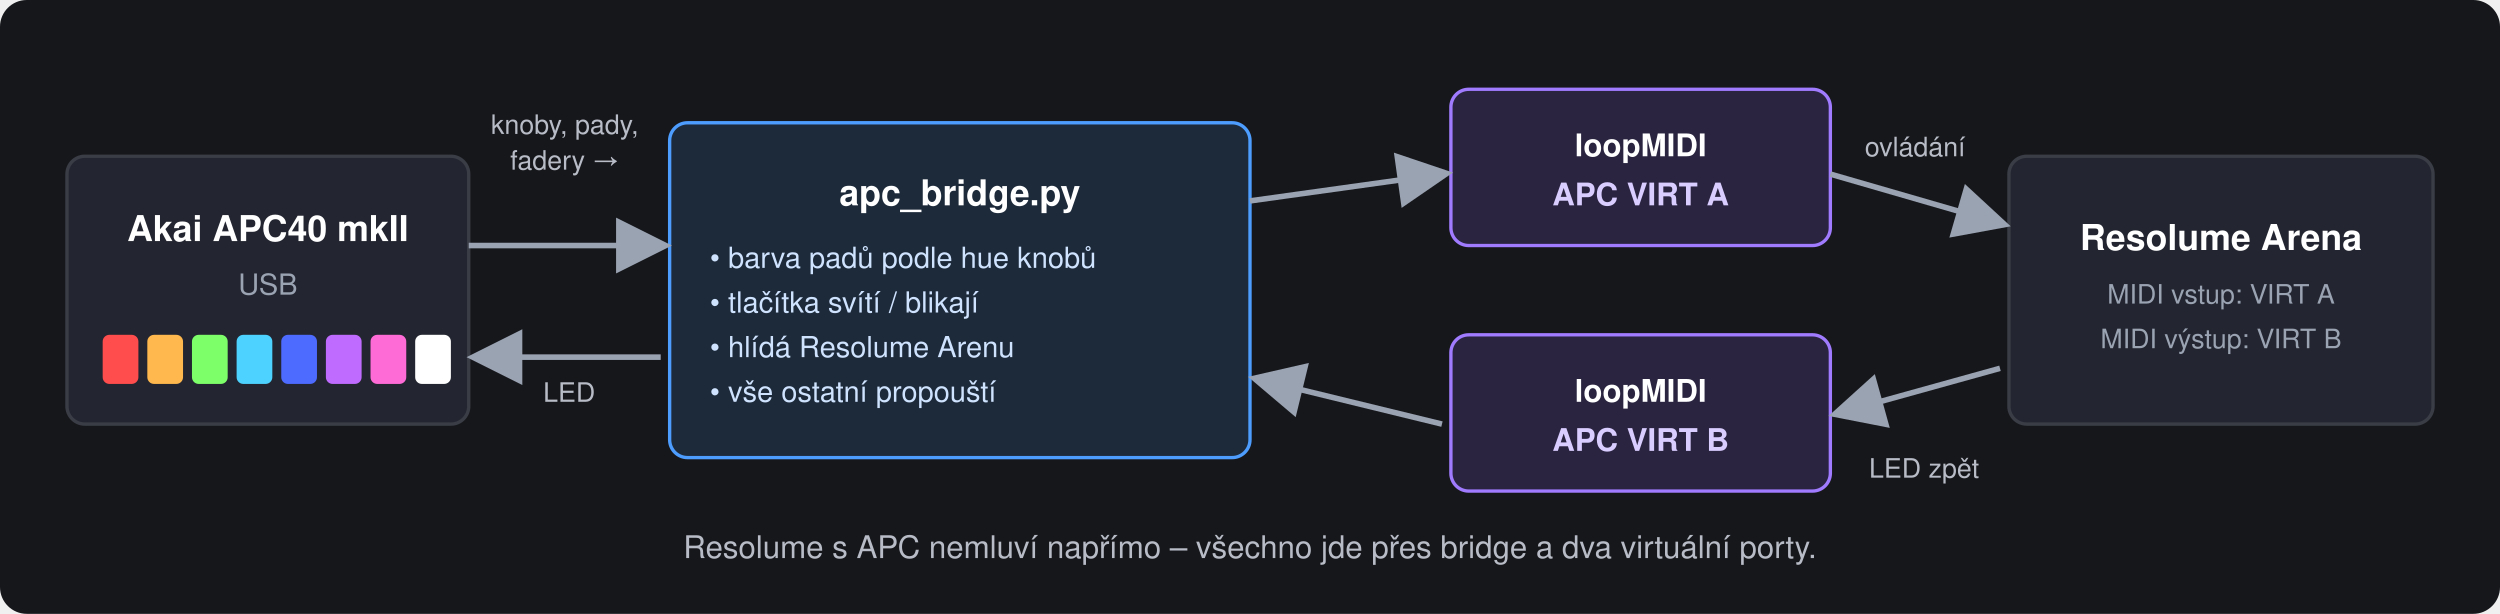
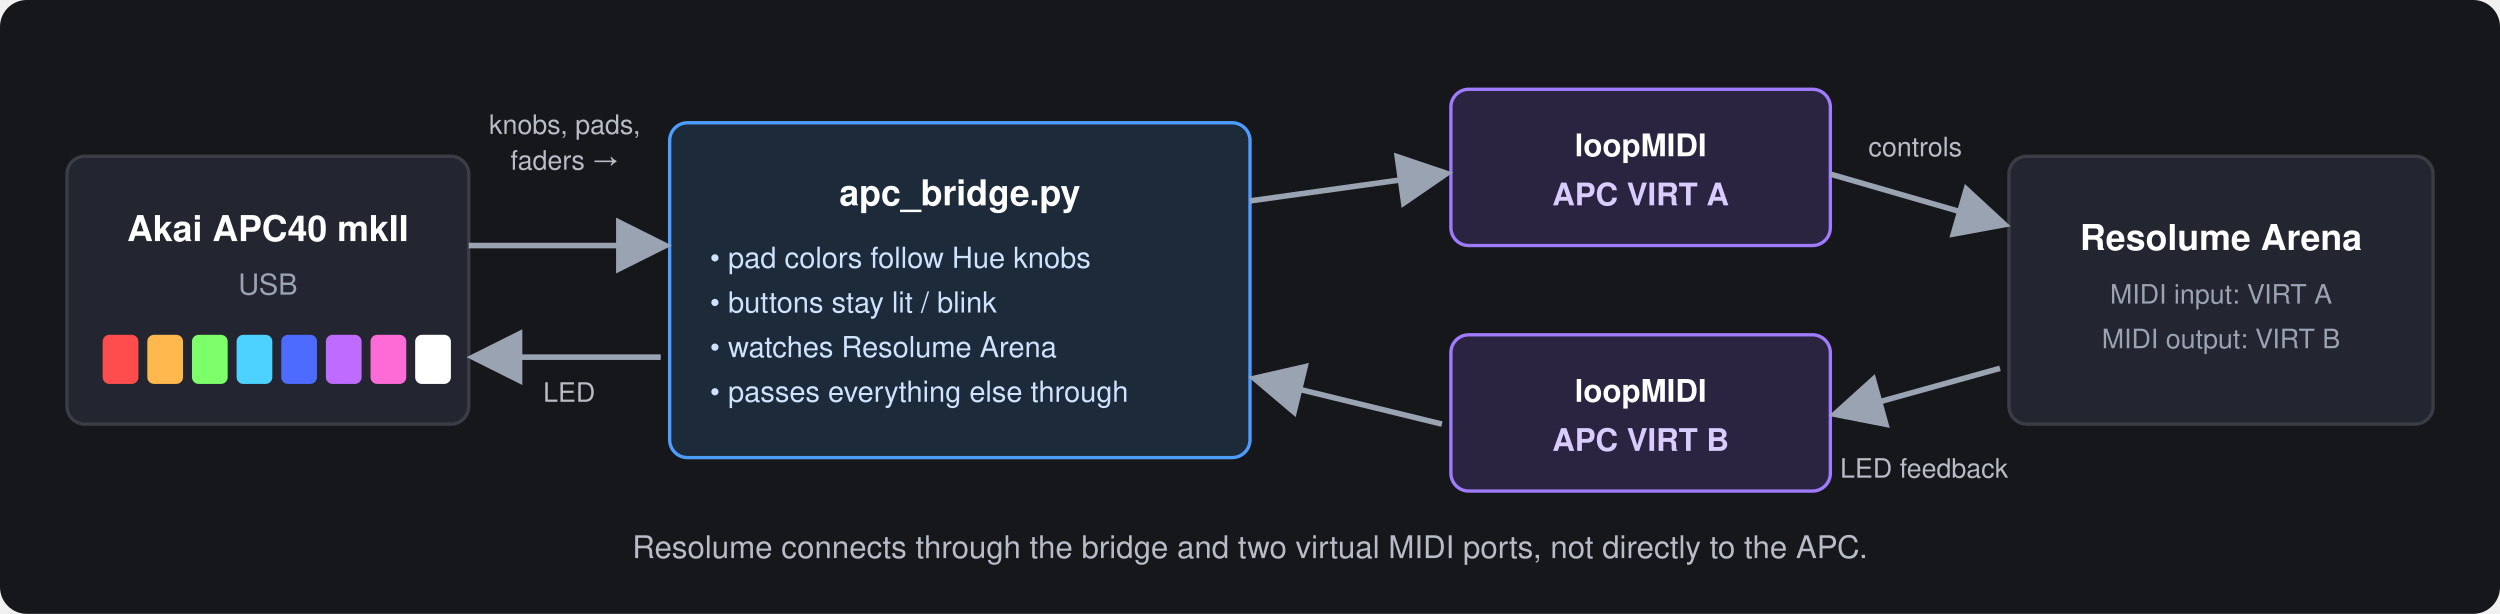
<svg xmlns="http://www.w3.org/2000/svg" width="1120" height="275" viewBox="0 0 1120 275" font-family="Segoe UI,Helvetica,Arial,sans-serif">
  <rect width="1120" height="275" rx="12" fill="#16171b" />
  <defs>
    <marker id="ah" markerWidth="10" markerHeight="10" refX="8" refY="5" orient="auto">
      <path d="M0,0 L10,5 L0,10 z" fill="#9aa3b2" />
    </marker>
  </defs>
  <rect x="30" y="70" width="180" height="120" rx="8" fill="#232530" stroke="#3a3d46" stroke-width="1.5" />
  <text x="120" y="108" font-size="16" fill="#fff" font-weight="700" text-anchor="middle">Akai APC40 mkII</text>
  <text x="120" y="132" font-size="13" fill="#9aa3b2" font-weight="400" text-anchor="middle">USB</text>
  <rect x="46" y="150" width="16" height="22" rx="3" fill="#ff4d4d" />
  <rect x="66" y="150" width="16" height="22" rx="3" fill="#ffb84d" />
  <rect x="86" y="150" width="16" height="22" rx="3" fill="#7dff6a" />
  <rect x="106" y="150" width="16" height="22" rx="3" fill="#4dd2ff" />
  <rect x="126" y="150" width="16" height="22" rx="3" fill="#4d6bff" />
  <rect x="146" y="150" width="16" height="22" rx="3" fill="#c06bff" />
  <rect x="166" y="150" width="16" height="22" rx="3" fill="#ff6bd6" />
  <rect x="186" y="150" width="16" height="22" rx="3" fill="#ffffff" />
  <rect x="300" y="55" width="260" height="150" rx="8" fill="#1d2a3a" stroke="#4d9dff" stroke-width="1.5" />
  <text x="430" y="92" font-size="16" fill="#fff" font-weight="700" text-anchor="middle">apc_bridge.py</text>
-   <text x="318" y="120" font-size="13" fill="#cfe3ff" font-weight="400" text-anchor="start">• barva padů podle hue knobů</text>
-   <text x="318" y="140" font-size="13" fill="#cfe3ff" font-weight="400" text-anchor="start">• tlačítka svítí / blikají</text>
-   <text x="318" y="160" font-size="13" fill="#cfe3ff" font-weight="400" text-anchor="start">• hlídá Resolume Arenu</text>
-   <text x="318" y="180" font-size="13" fill="#cfe3ff" font-weight="400" text-anchor="start">• vše ostatní propouští</text>
+   <text x="318" y="120" font-size="13" fill="#cfe3ff" font-weight="400" text-anchor="start">• pad colors follow Hue knobs</text>
+   <text x="318" y="140" font-size="13" fill="#cfe3ff" font-weight="400" text-anchor="start">• buttons stay lit / blink</text>
+   <text x="318" y="160" font-size="13" fill="#cfe3ff" font-weight="400" text-anchor="start">• watches Resolume Arena</text>
+   <text x="318" y="180" font-size="13" fill="#cfe3ff" font-weight="400" text-anchor="start">• passes everything else through</text>
  <rect x="650" y="40" width="170" height="70" rx="8" fill="#2a2440" stroke="#a07bff" stroke-width="1.5" />
  <text x="735" y="70" font-size="14" fill="#fff" font-weight="700" text-anchor="middle">loopMIDI</text>
  <text x="735" y="92" font-size="14" fill="#d9ccff" font-weight="600" text-anchor="middle">APC VIRT A</text>
  <rect x="650" y="150" width="170" height="70" rx="8" fill="#2a2440" stroke="#a07bff" stroke-width="1.5" />
  <text x="735" y="180" font-size="14" fill="#fff" font-weight="700" text-anchor="middle">loopMIDI</text>
  <text x="735" y="202" font-size="14" fill="#d9ccff" font-weight="600" text-anchor="middle">APC VIRT B</text>
  <rect x="900" y="70" width="190" height="120" rx="8" fill="#232530" stroke="#3a3d46" stroke-width="1.5" />
  <text x="995" y="112" font-size="16" fill="#fff" font-weight="700" text-anchor="middle">Resolume Arena</text>
-   <text x="995" y="136" font-size="12" fill="#9aa3b2" font-weight="400" text-anchor="middle">MIDI vstup: VIRT A</text>
-   <text x="995" y="156" font-size="12" fill="#9aa3b2" font-weight="400" text-anchor="middle">MIDI výstup: VIRT B</text>
+   <text x="995" y="136" font-size="12" fill="#9aa3b2" font-weight="400" text-anchor="middle">MIDI input: VIRT A</text>
+   <text x="995" y="156" font-size="12" fill="#9aa3b2" font-weight="400" text-anchor="middle">MIDI output: VIRT B</text>
  <line x1="210" y1="110" x2="296" y2="110" stroke="#9aa3b2" stroke-width="2.5" marker-end="url(#ah)" />
-   <text x="253" y="60" font-size="12" fill="#b8bcc6" font-weight="400" text-anchor="middle">knoby, pady,</text>
-   <text x="253" y="76" font-size="12" fill="#b8bcc6" font-weight="400" text-anchor="middle">fadery →</text>
+   <text x="253" y="60" font-size="12" fill="#b8bcc6" font-weight="400" text-anchor="middle">knobs, pads,</text>
+   <text x="253" y="76" font-size="12" fill="#b8bcc6" font-weight="400" text-anchor="middle">faders →</text>
  <line x1="296" y1="160" x2="214" y2="160" stroke="#9aa3b2" stroke-width="2.5" marker-end="url(#ah)" />
  <text x="255.0" y="180" font-size="12" fill="#b8bcc6" font-weight="400" text-anchor="middle">LED</text>
  <line x1="560" y1="90" x2="646" y2="78" stroke="#9aa3b2" stroke-width="2.5" marker-end="url(#ah)" />
  <line x1="820" y1="78" x2="896" y2="100" stroke="#9aa3b2" stroke-width="2.5" marker-end="url(#ah)" />
-   <text x="858.0" y="70" font-size="12" fill="#b8bcc6" font-weight="400" text-anchor="middle">ovládání</text>
+   <text x="858.0" y="70" font-size="12" fill="#b8bcc6" font-weight="400" text-anchor="middle">controls</text>
  <line x1="896" y1="165" x2="824" y2="185" stroke="#9aa3b2" stroke-width="2.5" marker-end="url(#ah)" />
-   <text x="862" y="214" font-size="12" fill="#b8bcc6" font-weight="400" text-anchor="middle">LED zpět</text>
+   <text x="862" y="214" font-size="12" fill="#b8bcc6" font-weight="400" text-anchor="middle">LED feedback</text>
  <line x1="646" y1="190" x2="564" y2="170" stroke="#9aa3b2" stroke-width="2.5" marker-end="url(#ah)" />
-   <text x="560" y="250" font-size="14" fill="#b8bcc6" font-weight="400" text-anchor="middle">Resolume s APC nemluví napřímo – všechno jde přes bridge a dva virtuální porty.</text>
+   <text x="560" y="250" font-size="14" fill="#b8bcc6" font-weight="400" text-anchor="middle">Resolume connects through the bridge and two virtual MIDI ports, not directly to the APC.</text>
</svg>
